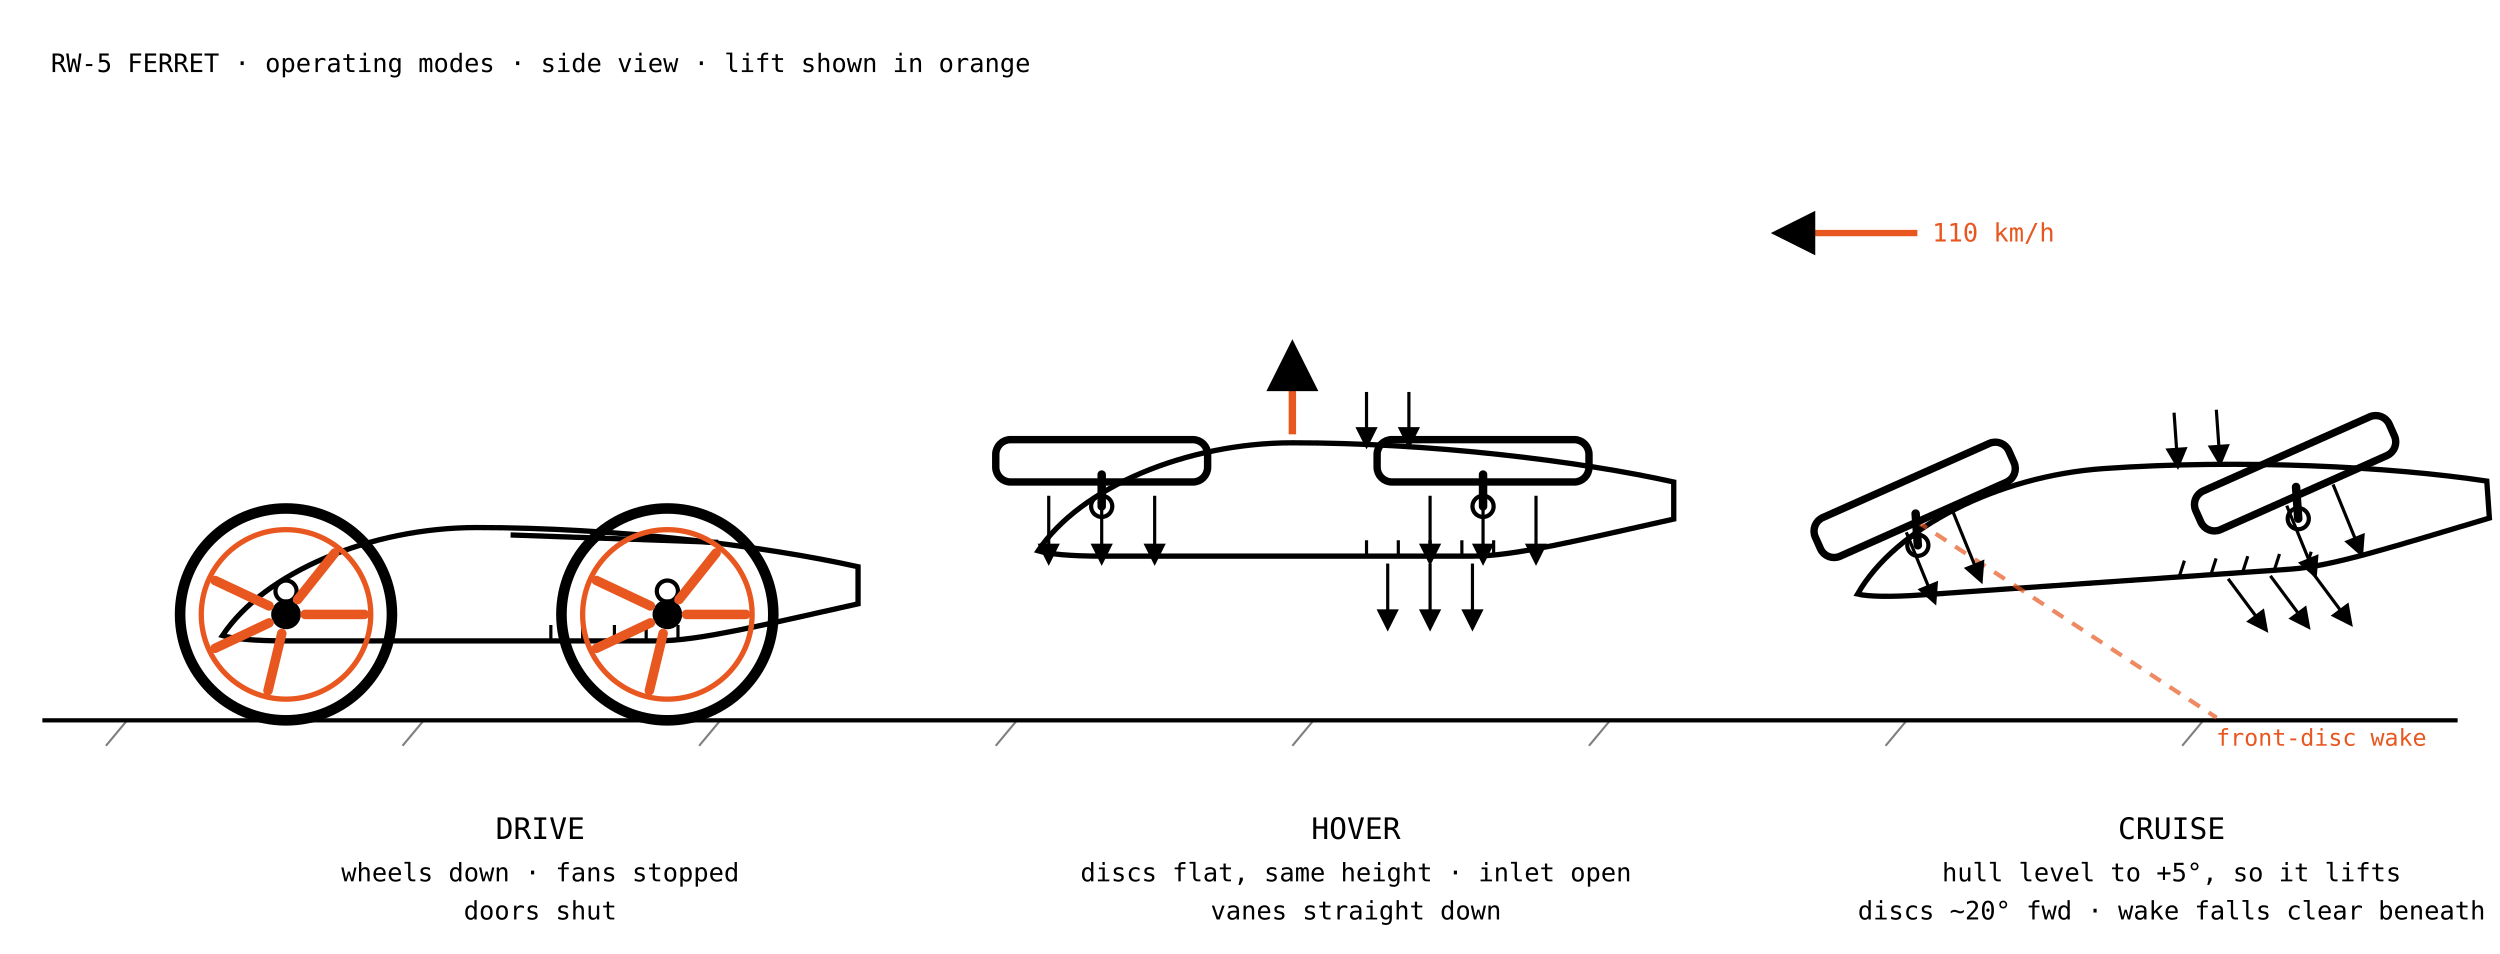
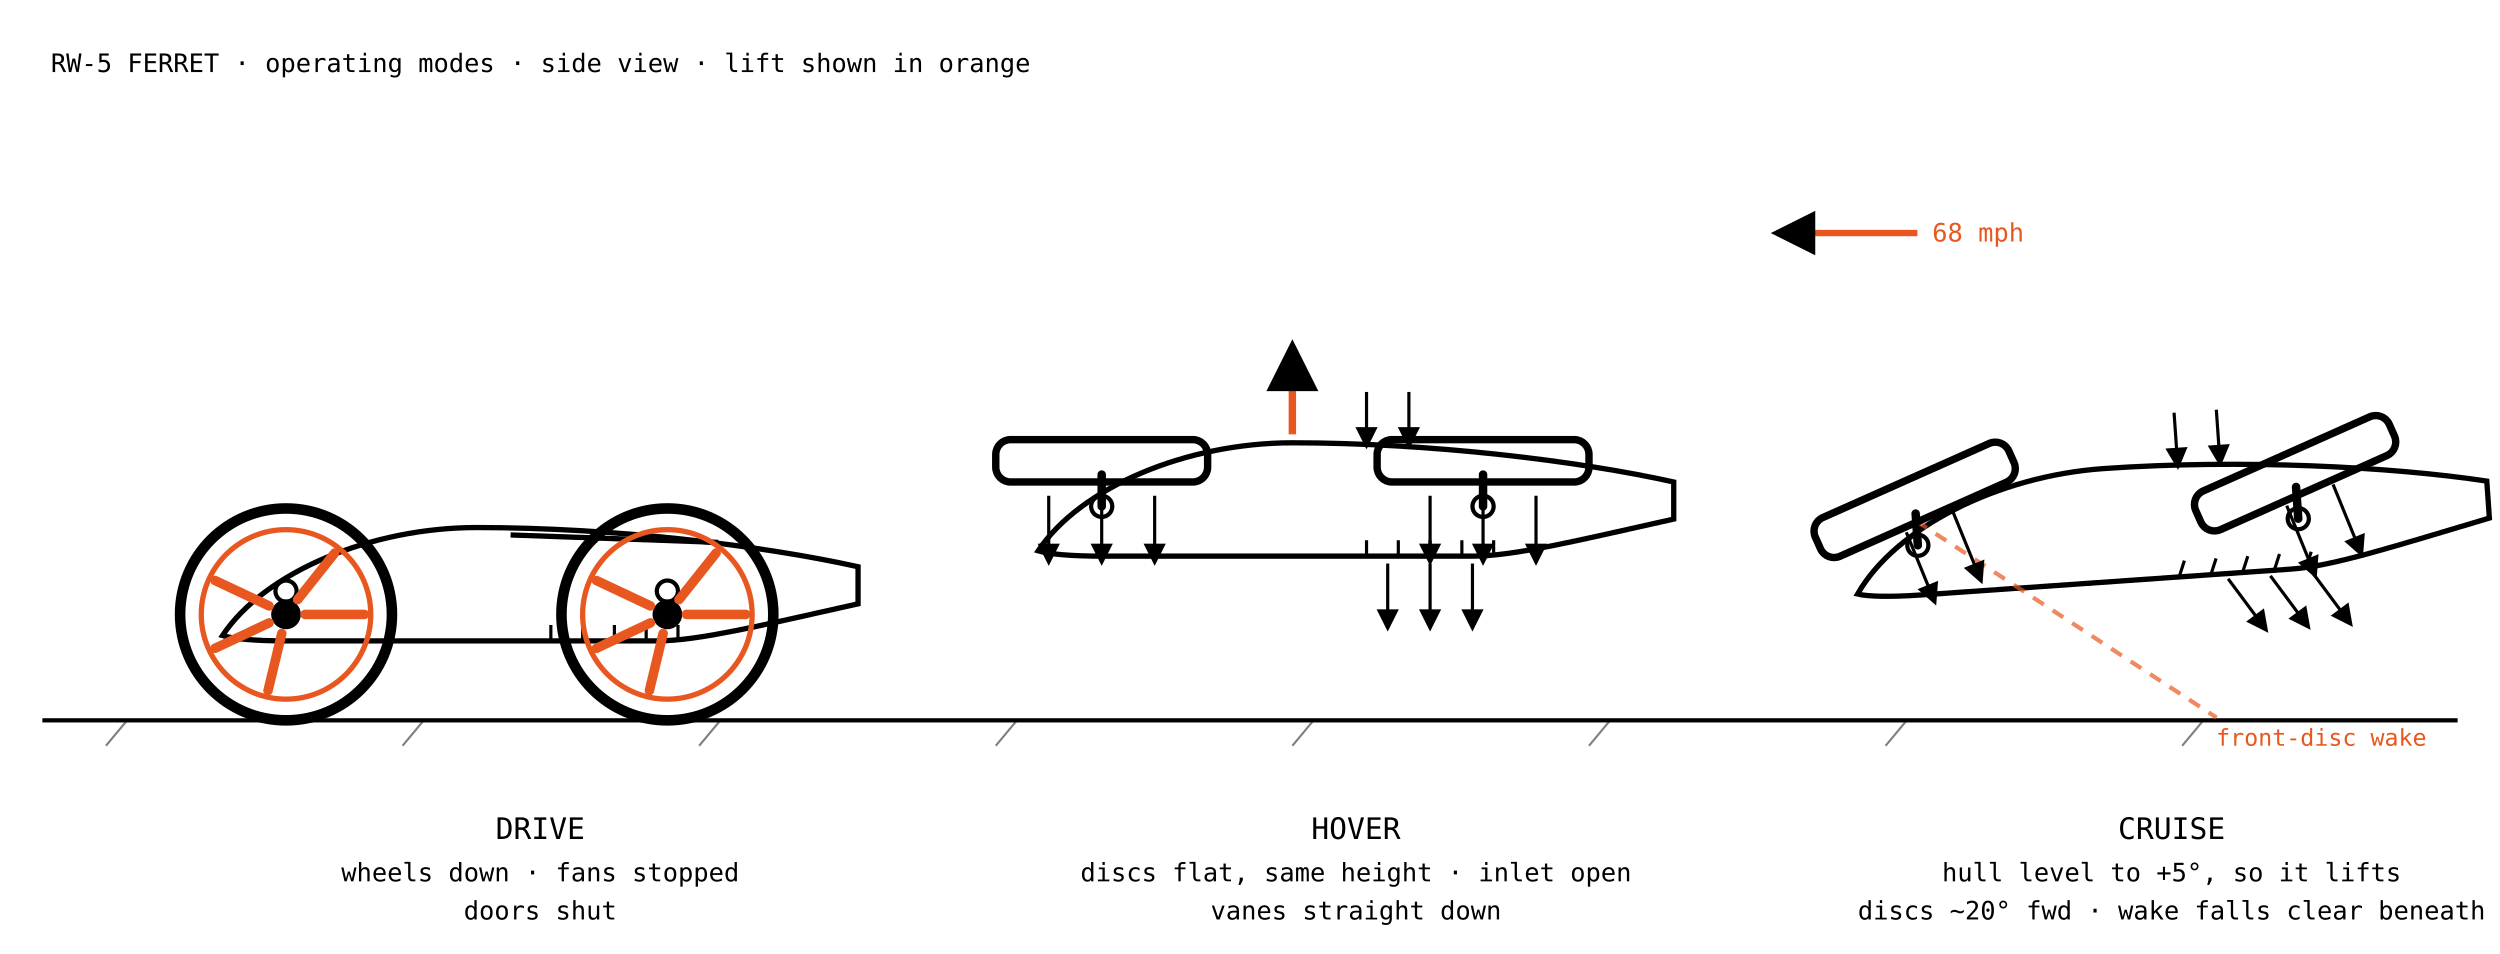
- <svg xmlns="http://www.w3.org/2000/svg" viewBox="0 0 1180 450" role="img" aria-label="Three side-view frames of the RW-5. Drive: wheels down on the ground, fans stopped, inlet doors shut. Hover: airborne with all four wheel discs flipped flat outboard on identical arms at the same height, the embedded lift fan drawing through the open top inlet and exhausting straight down. Cruise: the hull flying level to slightly nose-up so it contributes lift, the discs pitched only about twenty degrees forward because lift dominates drag, and the front discs' wake convecting steeply down and well beneath the rear pair; about 110 km/h." font-family="ui-monospace, SFMono-Regular, Menlo, monospace" font-size="12">
+ <svg xmlns="http://www.w3.org/2000/svg" viewBox="0 0 1180 450" role="img" aria-label="Three side-view frames of the RW-5. Drive: wheels down on the ground, fans stopped, inlet doors shut. Hover: airborne with all four wheel discs flipped flat outboard on identical arms at the same height, the embedded lift fan drawing through the open top inlet and exhausting straight down. Cruise: the hull flying level to slightly nose-up so it contributes lift, the discs pitched only about twenty degrees forward because lift dominates drag, and the front discs' wake convecting steeply down and well beneath the rear pair; about 68 mph." font-family="ui-monospace, SFMono-Regular, Menlo, monospace" font-size="12">
  <defs>
    <marker id="a4" viewBox="0 0 10 10" refX="8" refY="5" markerWidth="7" markerHeight="7" orient="auto-start-reverse">
      <path d="M0,0 L10,5 L0,10 Z" fill="currentColor" />
    </marker>
    <path id="hull" d="M190,300 C230,240 330,198 430,198 C560,198 700,215 790,235 L790,270 C700,290 640,305 600,305 L250,305 C220,305 200,303 190,300 Z" fill="none" stroke="currentColor" stroke-width="5" />
    <g id="pivots">
      <circle cx="250" cy="258" r="10" fill="none" stroke="currentColor" stroke-width="4" />
      <circle cx="610" cy="258" r="10" fill="none" stroke="currentColor" stroke-width="4" />
    </g>
    <g id="wheel">
      <circle r="100" fill="none" stroke="currentColor" stroke-width="10" />
      <circle r="80" fill="none" stroke="#E8571F" stroke-width="5" />
      <circle r="14" fill="currentColor" />
      <g stroke="#E8571F" stroke-width="9" stroke-linecap="round">
        <line x1="18" y1="0" x2="74" y2="0" />
        <line x1="-4" y1="18" x2="-17" y2="72" />
        <line x1="-16" y1="-8" x2="-67" y2="-32" />
        <line x1="11" y1="-14" x2="46" y2="-58" />
        <line x1="-16" y1="8" x2="-67" y2="32" />
      </g>
    </g>
    <rect id="discedge" x="150" y="195" width="200" height="40" rx="14" fill="none" stroke="currentColor" stroke-width="7" />
    <g id="vanebox" stroke="currentColor" stroke-width="3">
      <line x1="500" y1="290" x2="500" y2="305" />
      <line x1="530" y1="290" x2="530" y2="305" />
      <line x1="560" y1="290" x2="560" y2="305" />
      <line x1="590" y1="290" x2="590" y2="305" />
      <line x1="620" y1="290" x2="620" y2="305" />
    </g>
  </defs>
  <line x1="20" y1="340" x2="1160" y2="340" stroke="currentColor" stroke-width="2" />
  <g stroke="currentColor" stroke-width="1" opacity="0.5">
    <line x1="60" y1="340" x2="50" y2="352" />
    <line x1="200" y1="340" x2="190" y2="352" />
    <line x1="340" y1="340" x2="330" y2="352" />
    <line x1="480" y1="340" x2="470" y2="352" />
    <line x1="620" y1="340" x2="610" y2="352" />
    <line x1="760" y1="340" x2="750" y2="352" />
    <line x1="900" y1="340" x2="890" y2="352" />
    <line x1="1040" y1="340" x2="1030" y2="352" />
  </g>
  <g transform="translate(10,150) scale(0.5)">
    <use href="#hull" />
    <use href="#pivots" />
    <line x1="462" y1="205" x2="658" y2="212" stroke="currentColor" stroke-width="5" />
    <use href="#vanebox" />
    <use href="#wheel" x="250" y="280" />
    <use href="#wheel" x="610" y="280" />
  </g>
  <text x="255" y="396" text-anchor="middle" font-size="14">DRIVE</text>
  <text x="255" y="416" text-anchor="middle">wheels down · fans stopped</text>
  <text x="255" y="434" text-anchor="middle">doors shut</text>
  <g transform="translate(395,110) scale(0.5)">
    <use href="#hull" />
    <use href="#pivots" />
    <use href="#vanebox" />
    <g stroke="currentColor" stroke-width="8" stroke-linecap="round">
      <line x1="250" y1="258" x2="250" y2="228" />
      <line x1="610" y1="258" x2="610" y2="228" />
    </g>
    <use href="#discedge" />
    <use href="#discedge" x="360" />
    <g stroke="currentColor" stroke-width="3">
      <line x1="200" y1="248" x2="200" y2="310" marker-end="url(#a4)" />
      <line x1="250" y1="248" x2="250" y2="310" marker-end="url(#a4)" />
      <line x1="300" y1="248" x2="300" y2="310" marker-end="url(#a4)" />
      <line x1="560" y1="248" x2="560" y2="310" marker-end="url(#a4)" />
      <line x1="610" y1="248" x2="610" y2="310" marker-end="url(#a4)" />
      <line x1="660" y1="248" x2="660" y2="310" marker-end="url(#a4)" />
      <line x1="500" y1="150" x2="500" y2="200" marker-end="url(#a4)" />
      <line x1="540" y1="150" x2="540" y2="200" marker-end="url(#a4)" />
      <line x1="520" y1="312" x2="520" y2="372" marker-end="url(#a4)" />
      <line x1="560" y1="312" x2="560" y2="372" marker-end="url(#a4)" />
      <line x1="600" y1="312" x2="600" y2="372" marker-end="url(#a4)" />
    </g>
    <line x1="430" y1="190" x2="430" y2="110" stroke="#E8571F" stroke-width="7" marker-end="url(#a4)" color="#E8571F" />
  </g>
  <text x="640" y="396" text-anchor="middle" font-size="14">HOVER</text>
  <text x="640" y="416" text-anchor="middle">discs flat, same height · inlet open</text>
  <text x="640" y="434" text-anchor="middle">vanes straight down</text>
  <g transform="translate(780,120) scale(0.5) rotate(-4 490 260)">
    <use href="#hull" />
    <use href="#pivots" />
    <g stroke="currentColor" stroke-width="8" stroke-linecap="round">
      <line x1="250" y1="258" x2="250" y2="228" />
      <line x1="610" y1="258" x2="610" y2="228" />
    </g>
    <path d="M250,235 L520,440" fill="none" stroke="#E8571F" stroke-width="4" stroke-dasharray="12 10" opacity="0.7" />
    <use href="#discedge" transform="rotate(-20 250 215)" />
    <use href="#discedge" transform="translate(360,0) rotate(-20 250 215)" />
    <g stroke="currentColor" stroke-width="3">
      <line x1="240" y1="245" x2="262" y2="312" marker-end="url(#a4)" />
      <line x1="285" y1="228" x2="307" y2="295" marker-end="url(#a4)" />
      <line x1="600" y1="245" x2="622" y2="312" marker-end="url(#a4)" />
      <line x1="645" y1="228" x2="667" y2="295" marker-end="url(#a4)" />
      <line x1="500" y1="150" x2="500" y2="200" marker-end="url(#a4)" />
      <line x1="540" y1="150" x2="540" y2="200" marker-end="url(#a4)" />
      <line x1="540" y1="310" x2="572" y2="360" marker-end="url(#a4)" />
      <line x1="580" y1="310" x2="612" y2="360" marker-end="url(#a4)" />
      <line x1="620" y1="310" x2="652" y2="360" marker-end="url(#a4)" />
    </g>
    <g stroke="currentColor" stroke-width="3">
      <line x1="500" y1="290" x2="494" y2="305" />
      <line x1="530" y1="290" x2="524" y2="305" />
      <line x1="560" y1="290" x2="554" y2="305" />
      <line x1="590" y1="290" x2="584" y2="305" />
      <line x1="620" y1="290" x2="614" y2="305" />
    </g>
  </g>
  <line x1="905" y1="110" x2="840" y2="110" stroke="#E8571F" stroke-width="3" marker-end="url(#a4)" color="#E8571F" />
-   <text x="912" y="114" fill="#E8571F">110 km/h</text>
+   <text x="912" y="114" fill="#E8571F">68 mph</text>
  <text x="1046" y="352" font-size="11" fill="#E8571F">front-disc wake</text>
  <text x="1025" y="396" text-anchor="middle" font-size="14">CRUISE</text>
  <text x="1025" y="416" text-anchor="middle">hull level to +5°, so it lifts</text>
  <text x="1025" y="434" text-anchor="middle">discs ~20° fwd · wake falls clear beneath</text>
  <text x="24" y="34">RW-5 FERRET · operating modes · side view · lift shown in orange</text>
</svg>
